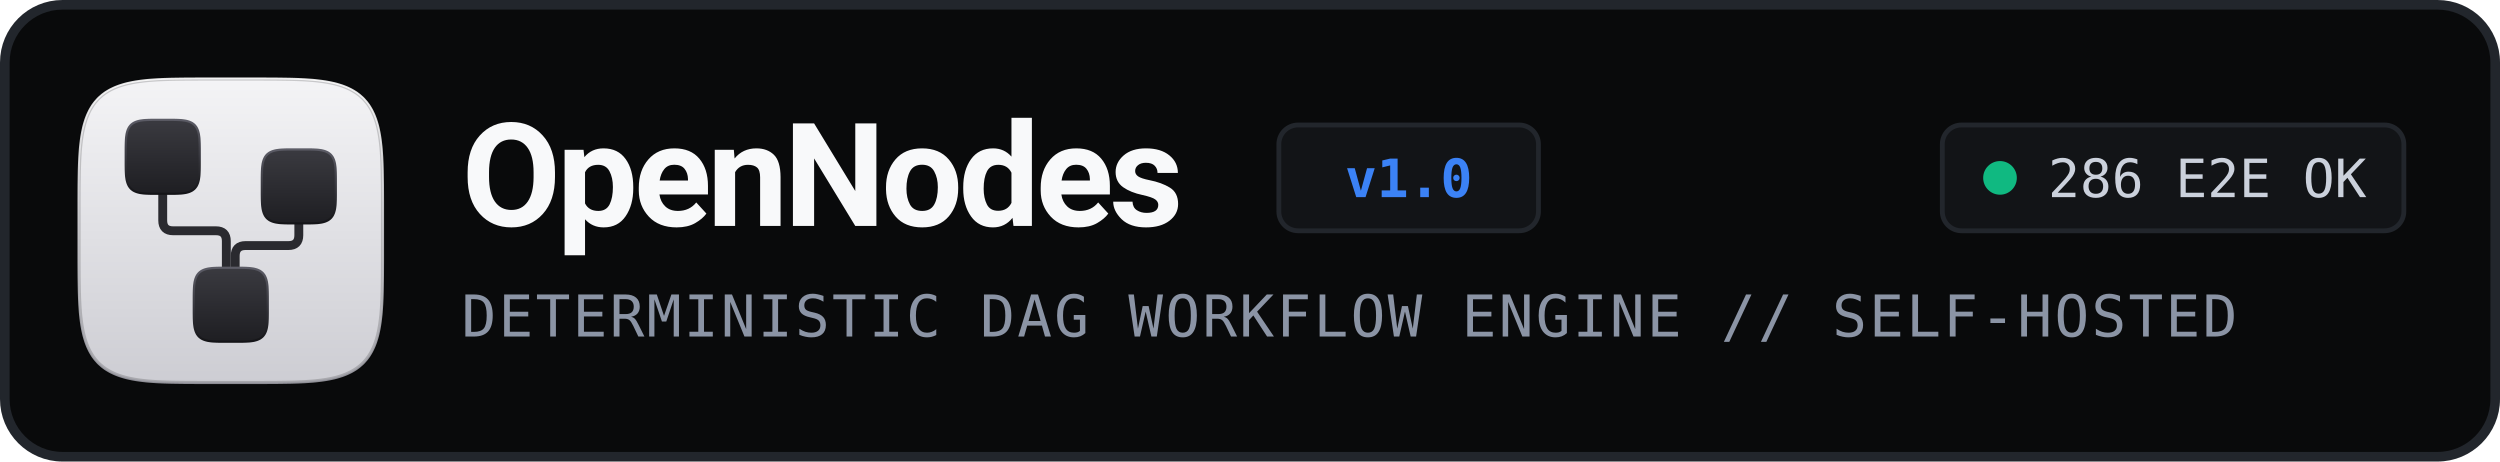
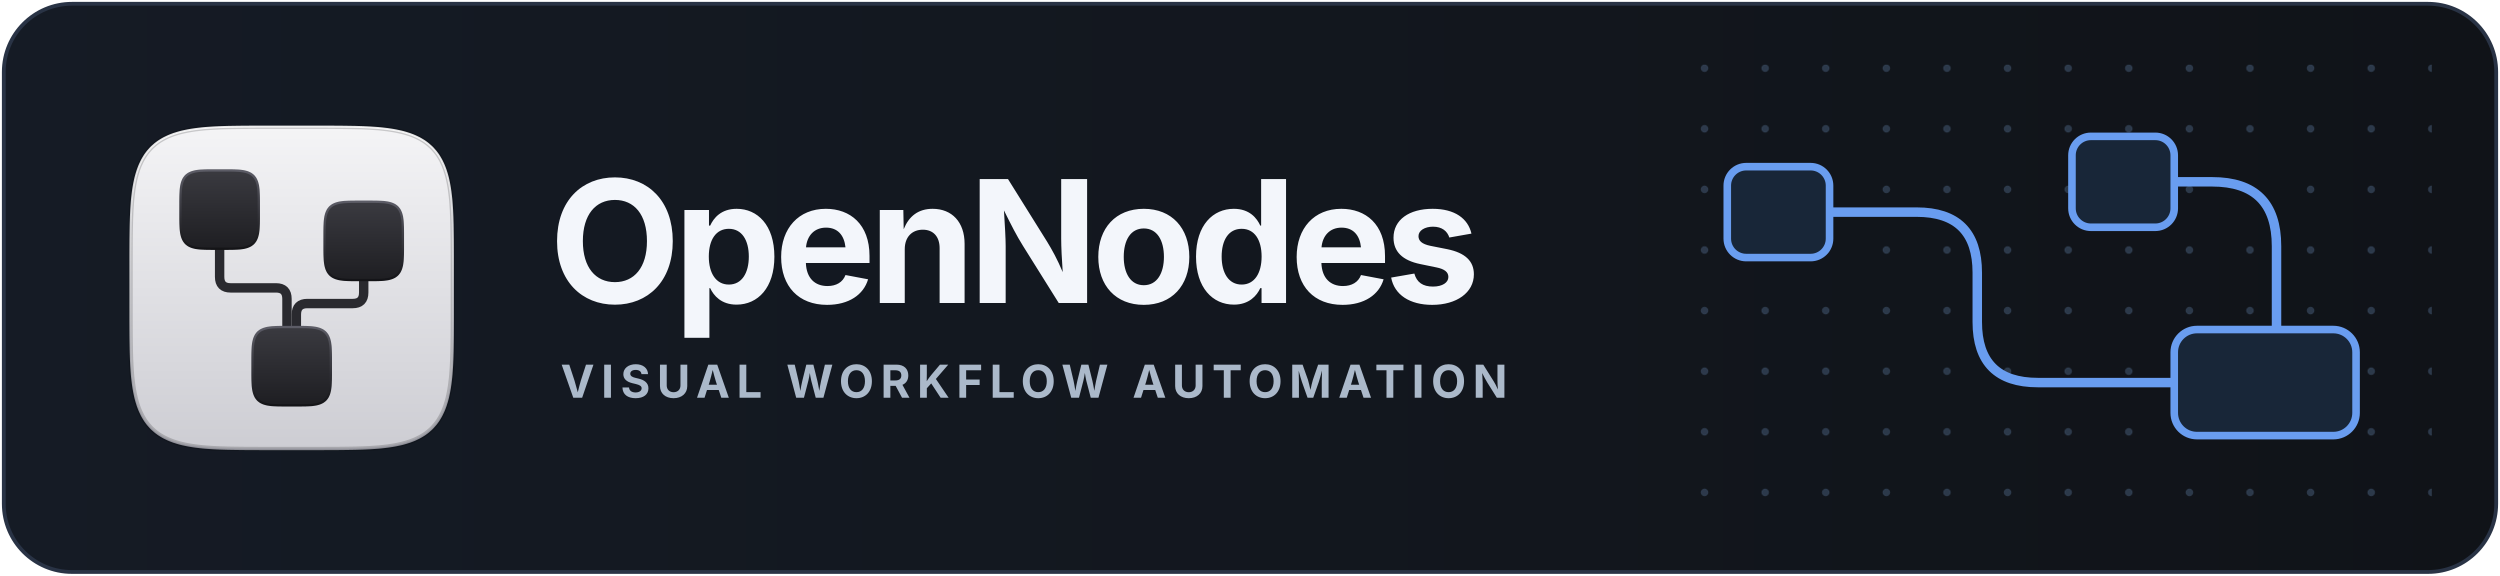
- <svg xmlns="http://www.w3.org/2000/svg" viewBox="0 0 520 96" width="520" height="96" fill="none">
-   <rect x="1" y="1" width="518" height="94" rx="12" fill="#090a0b" stroke="#22262c" stroke-width="2" />
-   <svg x="16" y="16" width="64" height="64" viewBox="96 96 832 832">
+ <svg xmlns="http://www.w3.org/2000/svg" viewBox="0 0 660 152" role="img" aria-labelledby="logo-title">
+   <defs>
+     <linearGradient id="plate">
+       <stop stop-color="#151b25" />
+       <stop offset="1" stop-color="#101318" />
+     </linearGradient>
+     <pattern id="grid" width="16" height="16" patternUnits="userSpaceOnUse">
+       <circle cx="2" cy="2" r="1" fill="#334256" />
+     </pattern>
+   </defs>
+   <rect x="1" y="1" width="658" height="150" rx="18" fill="url(#plate)" stroke="#293345" />
+   <path d="M448 17H642V135H448z" fill="url(#grid)" opacity=".8" />
+   <g fill="none" stroke="#699df0" stroke-width="2.5" stroke-linecap="round">
+     <path d="M472 56h34q16 0 16 16v13q0 16 16 16h35" />
+     <path d="M562 48h22q17 0 17 17v22" />
+   </g>
+   <g fill="#182638" stroke="#699df0" stroke-width="2">
+     <rect x="456" y="44" width="27" height="24" rx="5" />
+     <rect x="547" y="36" width="27" height="24" rx="5" />
+     <rect x="574" y="87" width="48" height="28" rx="6" />
+   </g>
+   <svg x="34" y="33" width="86" height="86" viewBox="96 96 832 832">
    <defs>
      <linearGradient id="body" x1="0" y1="0" x2="0" y2="1">
        <stop offset="0" stop-color="#F4F4F6" />
        <stop offset="1" stop-color="#CDCDD3" />
      </linearGradient>
      <linearGradient id="bodyEdge" x1="0" y1="0" x2="0" y2="1">
        <stop offset="0" stop-color="#FFFFFF" stop-opacity="0.9" />
        <stop offset="1" stop-color="#9A9AA2" stop-opacity="0.9" />
      </linearGradient>
      <linearGradient id="node" x1="0" y1="0" x2="0" y2="1">
        <stop offset="0" stop-color="#3A3A40" />
        <stop offset="1" stop-color="#1E1E22" />
      </linearGradient>
      <linearGradient id="nodeEdge" x1="0" y1="0" x2="0" y2="1">
        <stop offset="0" stop-color="#5C5C66" />
        <stop offset="1" stop-color="#141417" />
      </linearGradient>
      <filter id="shadow" x="-10%" y="-10%" width="120%" height="125%">
        <feDropShadow dx="0" dy="12" stdDeviation="14" flood-color="#000" flood-opacity="0.28" />
      </filter>
    </defs>
    <path d="M924.0 512.0 L924.0 591.5 L923.9 616.9 L923.8 635.4 L923.6 650.4 L923.4 663.3 L923.2 674.7 L922.9 685.0 L922.6 694.5 L922.2 703.2 L921.8 711.4 L921.3 719.0 L920.8 726.3 L920.3 733.2 L919.7 739.7 L919.0 746.0 L918.3 751.9 L917.6 757.7 L916.8 763.2 L916.0 768.5 L915.1 773.7 L914.2 778.6 L913.2 783.4 L912.2 788.1 L911.2 792.6 L910.1 796.9 L908.9 801.2 L907.7 805.3 L906.4 809.3 L905.2 813.2 L903.8 817.0 L902.4 820.7 L901.0 824.2 L899.5 827.7 L897.9 831.1 L896.3 834.4 L894.7 837.7 L893.0 840.8 L891.2 843.9 L889.4 846.9 L887.6 849.8 L885.7 852.7 L883.7 855.4 L881.7 858.1 L879.6 860.8 L877.4 863.3 L875.2 865.8 L873.0 868.3 L870.7 870.7 L868.3 873.0 L865.8 875.2 L863.3 877.4 L860.8 879.6 L858.1 881.7 L855.4 883.7 L852.7 885.7 L849.8 887.6 L846.9 889.4 L843.9 891.2 L840.8 893.0 L837.7 894.7 L834.4 896.3 L831.1 897.9 L827.7 899.5 L824.2 901.0 L820.7 902.4 L817.0 903.8 L813.2 905.2 L809.3 906.4 L805.3 907.7 L801.2 908.9 L796.9 910.1 L792.6 911.2 L788.1 912.2 L783.4 913.2 L778.6 914.2 L773.7 915.1 L768.5 916.0 L763.2 916.8 L757.7 917.6 L751.9 918.3 L746.0 919.0 L739.7 919.7 L733.2 920.3 L726.3 920.8 L719.0 921.3 L711.4 921.8 L703.2 922.2 L694.5 922.6 L685.0 922.9 L674.7 923.2 L663.3 923.4 L650.4 923.6 L635.4 923.8 L616.9 923.9 L591.5 924.0 L512.0 924.0 L432.5 924.0 L407.1 923.9 L388.6 923.8 L373.6 923.6 L360.7 923.4 L349.3 923.2 L339.0 922.9 L329.5 922.6 L320.8 922.2 L312.6 921.8 L305.0 921.3 L297.7 920.8 L290.8 920.3 L284.3 919.7 L278.0 919.0 L272.1 918.3 L266.3 917.6 L260.8 916.8 L255.5 916.0 L250.3 915.1 L245.4 914.2 L240.6 913.2 L235.9 912.2 L231.4 911.2 L227.1 910.1 L222.8 908.9 L218.7 907.7 L214.7 906.4 L210.8 905.2 L207.0 903.8 L203.3 902.4 L199.8 901.0 L196.3 899.5 L192.9 897.9 L189.6 896.3 L186.3 894.7 L183.2 893.0 L180.1 891.2 L177.1 889.4 L174.2 887.6 L171.3 885.7 L168.6 883.7 L165.9 881.7 L163.2 879.6 L160.7 877.4 L158.2 875.2 L155.7 873.0 L153.3 870.7 L151.0 868.3 L148.8 865.8 L146.6 863.3 L144.4 860.8 L142.3 858.1 L140.3 855.4 L138.3 852.7 L136.4 849.8 L134.6 846.9 L132.8 843.9 L131.0 840.8 L129.3 837.7 L127.7 834.4 L126.1 831.1 L124.5 827.7 L123.0 824.2 L121.6 820.7 L120.2 817.0 L118.8 813.2 L117.6 809.3 L116.3 805.3 L115.1 801.2 L113.9 796.9 L112.8 792.6 L111.8 788.1 L110.8 783.4 L109.8 778.6 L108.9 773.7 L108.0 768.5 L107.2 763.2 L106.4 757.7 L105.7 751.9 L105.0 746.0 L104.3 739.7 L103.7 733.2 L103.2 726.3 L102.7 719.0 L102.2 711.4 L101.8 703.2 L101.4 694.5 L101.1 685.0 L100.8 674.7 L100.6 663.3 L100.4 650.4 L100.2 635.4 L100.1 616.9 L100.0 591.5 L100.0 512.0 L100.0 432.5 L100.1 407.1 L100.2 388.6 L100.4 373.6 L100.6 360.7 L100.8 349.3 L101.1 339.0 L101.4 329.5 L101.8 320.8 L102.2 312.6 L102.7 305.0 L103.2 297.7 L103.7 290.8 L104.3 284.3 L105.0 278.0 L105.7 272.1 L106.4 266.3 L107.2 260.8 L108.0 255.5 L108.9 250.3 L109.8 245.4 L110.8 240.6 L111.8 235.9 L112.8 231.4 L113.9 227.1 L115.1 222.8 L116.3 218.7 L117.6 214.7 L118.8 210.8 L120.2 207.0 L121.6 203.3 L123.0 199.8 L124.5 196.3 L126.1 192.9 L127.7 189.6 L129.3 186.3 L131.0 183.2 L132.8 180.1 L134.6 177.1 L136.4 174.2 L138.3 171.3 L140.3 168.6 L142.3 165.9 L144.4 163.2 L146.6 160.7 L148.8 158.2 L151.0 155.7 L153.3 153.3 L155.7 151.0 L158.2 148.8 L160.7 146.6 L163.2 144.4 L165.9 142.3 L168.6 140.3 L171.3 138.3 L174.2 136.4 L177.1 134.6 L180.1 132.8 L183.2 131.0 L186.3 129.3 L189.6 127.7 L192.9 126.1 L196.3 124.5 L199.8 123.0 L203.3 121.6 L207.0 120.2 L210.8 118.8 L214.7 117.6 L218.7 116.3 L222.8 115.1 L227.1 113.9 L231.4 112.8 L235.9 111.8 L240.6 110.8 L245.4 109.8 L250.3 108.9 L255.5 108.0 L260.8 107.2 L266.3 106.4 L272.1 105.7 L278.0 105.0 L284.3 104.3 L290.8 103.7 L297.7 103.2 L305.0 102.7 L312.6 102.2 L320.8 101.8 L329.5 101.4 L339.0 101.1 L349.3 100.8 L360.7 100.6 L373.6 100.4 L388.6 100.2 L407.1 100.1 L432.5 100.0 L512.0 100.0 L591.5 100.0 L616.9 100.1 L635.4 100.2 L650.4 100.4 L663.3 100.6 L674.7 100.8 L685.0 101.1 L694.5 101.4 L703.2 101.8 L711.4 102.2 L719.0 102.7 L726.3 103.2 L733.2 103.7 L739.7 104.3 L746.0 105.0 L751.9 105.7 L757.7 106.4 L763.2 107.2 L768.5 108.0 L773.7 108.9 L778.6 109.8 L783.4 110.8 L788.1 111.8 L792.6 112.8 L796.9 113.9 L801.2 115.1 L805.3 116.3 L809.3 117.6 L813.2 118.8 L817.0 120.2 L820.7 121.6 L824.2 123.0 L827.7 124.5 L831.1 126.1 L834.4 127.7 L837.7 129.3 L840.8 131.0 L843.9 132.8 L846.9 134.6 L849.8 136.4 L852.7 138.3 L855.4 140.3 L858.1 142.3 L860.8 144.4 L863.3 146.6 L865.8 148.8 L868.3 151.0 L870.7 153.3 L873.0 155.7 L875.2 158.2 L877.4 160.7 L879.6 163.2 L881.7 165.9 L883.7 168.6 L885.7 171.3 L887.6 174.2 L889.4 177.1 L891.2 180.1 L893.0 183.2 L894.7 186.3 L896.3 189.6 L897.9 192.9 L899.5 196.3 L901.0 199.8 L902.4 203.3 L903.8 207.0 L905.2 210.8 L906.4 214.7 L907.7 218.7 L908.9 222.8 L910.1 227.1 L911.2 231.4 L912.2 235.9 L913.2 240.6 L914.2 245.4 L915.1 250.3 L916.0 255.5 L916.8 260.8 L917.6 266.3 L918.3 272.1 L919.0 278.0 L919.7 284.3 L920.3 290.8 L920.8 297.7 L921.3 305.0 L921.8 312.6 L922.2 320.8 L922.6 329.5 L922.9 339.0 L923.2 349.3 L923.4 360.7 L923.6 373.6 L923.8 388.6 L923.9 407.1 L924.0 432.5 Z" fill="url(#body)" />
    <path d="M924.0 512.0 L924.0 591.5 L923.9 616.9 L923.8 635.4 L923.6 650.4 L923.4 663.3 L923.2 674.7 L922.9 685.0 L922.6 694.5 L922.2 703.2 L921.8 711.4 L921.3 719.0 L920.8 726.3 L920.3 733.2 L919.7 739.7 L919.0 746.0 L918.3 751.9 L917.6 757.7 L916.8 763.2 L916.0 768.5 L915.1 773.7 L914.2 778.6 L913.2 783.4 L912.2 788.1 L911.2 792.6 L910.1 796.9 L908.9 801.2 L907.7 805.3 L906.4 809.3 L905.2 813.2 L903.8 817.0 L902.4 820.7 L901.0 824.2 L899.5 827.7 L897.9 831.1 L896.3 834.4 L894.7 837.7 L893.0 840.8 L891.2 843.9 L889.4 846.9 L887.6 849.8 L885.7 852.7 L883.7 855.4 L881.7 858.1 L879.6 860.8 L877.4 863.3 L875.2 865.8 L873.0 868.3 L870.7 870.7 L868.3 873.0 L865.8 875.2 L863.3 877.4 L860.8 879.6 L858.1 881.7 L855.4 883.7 L852.7 885.7 L849.8 887.6 L846.9 889.4 L843.9 891.2 L840.8 893.0 L837.7 894.7 L834.4 896.3 L831.1 897.9 L827.7 899.5 L824.2 901.0 L820.7 902.4 L817.0 903.8 L813.2 905.2 L809.3 906.4 L805.3 907.7 L801.2 908.9 L796.9 910.1 L792.6 911.2 L788.1 912.2 L783.4 913.2 L778.6 914.2 L773.7 915.1 L768.5 916.0 L763.2 916.8 L757.7 917.6 L751.9 918.3 L746.0 919.0 L739.7 919.7 L733.2 920.3 L726.3 920.8 L719.0 921.3 L711.4 921.8 L703.2 922.2 L694.5 922.6 L685.0 922.9 L674.7 923.2 L663.3 923.4 L650.4 923.6 L635.4 923.8 L616.9 923.9 L591.5 924.0 L512.0 924.0 L432.5 924.0 L407.1 923.9 L388.6 923.8 L373.6 923.6 L360.7 923.4 L349.3 923.2 L339.0 922.9 L329.5 922.6 L320.8 922.2 L312.6 921.8 L305.0 921.3 L297.7 920.8 L290.8 920.3 L284.3 919.7 L278.0 919.0 L272.1 918.3 L266.3 917.6 L260.8 916.8 L255.5 916.0 L250.3 915.1 L245.4 914.2 L240.6 913.2 L235.9 912.2 L231.4 911.2 L227.1 910.1 L222.8 908.9 L218.7 907.7 L214.7 906.4 L210.8 905.2 L207.0 903.8 L203.3 902.4 L199.8 901.0 L196.3 899.5 L192.9 897.9 L189.6 896.3 L186.3 894.7 L183.2 893.0 L180.1 891.2 L177.1 889.4 L174.2 887.6 L171.3 885.7 L168.6 883.7 L165.9 881.7 L163.2 879.6 L160.7 877.4 L158.2 875.2 L155.7 873.0 L153.3 870.7 L151.0 868.3 L148.8 865.8 L146.6 863.3 L144.4 860.8 L142.3 858.1 L140.3 855.4 L138.3 852.7 L136.4 849.8 L134.6 846.9 L132.8 843.9 L131.0 840.8 L129.3 837.7 L127.7 834.4 L126.1 831.1 L124.5 827.7 L123.0 824.2 L121.6 820.7 L120.2 817.0 L118.8 813.2 L117.6 809.3 L116.3 805.3 L115.1 801.2 L113.9 796.9 L112.8 792.6 L111.8 788.1 L110.8 783.4 L109.8 778.6 L108.9 773.7 L108.0 768.5 L107.2 763.2 L106.4 757.7 L105.7 751.9 L105.0 746.0 L104.3 739.7 L103.7 733.2 L103.2 726.3 L102.7 719.0 L102.2 711.4 L101.8 703.2 L101.4 694.5 L101.1 685.0 L100.8 674.7 L100.6 663.3 L100.4 650.4 L100.2 635.4 L100.1 616.9 L100.0 591.5 L100.0 512.0 L100.0 432.5 L100.1 407.1 L100.2 388.6 L100.4 373.6 L100.6 360.7 L100.8 349.3 L101.1 339.0 L101.4 329.5 L101.8 320.8 L102.2 312.6 L102.7 305.0 L103.2 297.7 L103.7 290.8 L104.3 284.3 L105.0 278.0 L105.7 272.1 L106.4 266.3 L107.2 260.8 L108.0 255.5 L108.9 250.3 L109.8 245.4 L110.8 240.6 L111.8 235.9 L112.8 231.4 L113.9 227.1 L115.1 222.8 L116.3 218.7 L117.6 214.7 L118.8 210.8 L120.2 207.0 L121.6 203.3 L123.0 199.8 L124.5 196.3 L126.1 192.9 L127.7 189.6 L129.3 186.3 L131.0 183.2 L132.8 180.1 L134.6 177.1 L136.4 174.2 L138.3 171.3 L140.3 168.6 L142.3 165.9 L144.4 163.2 L146.6 160.7 L148.8 158.2 L151.0 155.7 L153.3 153.3 L155.7 151.0 L158.2 148.8 L160.7 146.6 L163.2 144.4 L165.9 142.3 L168.6 140.3 L171.3 138.3 L174.2 136.4 L177.1 134.6 L180.1 132.8 L183.2 131.0 L186.3 129.3 L189.6 127.7 L192.9 126.1 L196.3 124.5 L199.8 123.0 L203.3 121.6 L207.0 120.2 L210.8 118.8 L214.7 117.6 L218.7 116.3 L222.8 115.1 L227.1 113.9 L231.4 112.8 L235.9 111.8 L240.6 110.8 L245.4 109.8 L250.3 108.9 L255.5 108.0 L260.8 107.2 L266.3 106.4 L272.1 105.7 L278.0 105.0 L284.3 104.3 L290.8 103.7 L297.7 103.2 L305.0 102.7 L312.6 102.2 L320.8 101.8 L329.5 101.4 L339.0 101.1 L349.3 100.8 L360.7 100.6 L373.6 100.4 L388.6 100.2 L407.1 100.1 L432.5 100.0 L512.0 100.0 L591.5 100.0 L616.9 100.1 L635.4 100.2 L650.4 100.4 L663.3 100.6 L674.7 100.8 L685.0 101.1 L694.5 101.4 L703.2 101.8 L711.4 102.2 L719.0 102.7 L726.3 103.2 L733.2 103.7 L739.7 104.3 L746.0 105.0 L751.9 105.7 L757.7 106.4 L763.2 107.2 L768.5 108.0 L773.7 108.9 L778.6 109.8 L783.4 110.8 L788.1 111.8 L792.6 112.8 L796.9 113.9 L801.2 115.1 L805.3 116.3 L809.3 117.6 L813.2 118.8 L817.0 120.2 L820.7 121.6 L824.2 123.0 L827.7 124.5 L831.1 126.1 L834.4 127.7 L837.7 129.3 L840.8 131.0 L843.9 132.8 L846.9 134.6 L849.8 136.4 L852.7 138.3 L855.4 140.3 L858.1 142.3 L860.8 144.4 L863.3 146.6 L865.8 148.8 L868.3 151.0 L870.7 153.3 L873.0 155.7 L875.2 158.2 L877.4 160.7 L879.6 163.2 L881.7 165.9 L883.7 168.6 L885.7 171.3 L887.6 174.2 L889.4 177.1 L891.2 180.1 L893.0 183.2 L894.7 186.3 L896.3 189.6 L897.9 192.9 L899.5 196.3 L901.0 199.8 L902.4 203.3 L903.8 207.0 L905.2 210.8 L906.4 214.7 L907.7 218.7 L908.9 222.8 L910.1 227.1 L911.2 231.4 L912.2 235.9 L913.2 240.6 L914.2 245.4 L915.1 250.3 L916.0 255.5 L916.8 260.8 L917.6 266.3 L918.3 272.1 L919.0 278.0 L919.7 284.3 L920.3 290.8 L920.8 297.7 L921.3 305.0 L921.8 312.6 L922.2 320.8 L922.6 329.5 L922.9 339.0 L923.2 349.3 L923.4 360.7 L923.6 373.6 L923.8 388.6 L923.9 407.1 L924.0 432.5 Z" fill="none" stroke="#000" stroke-opacity="0.18" stroke-width="12" />
    <path d="M924.0 512.0 L924.0 591.5 L923.9 616.9 L923.8 635.4 L923.6 650.4 L923.4 663.3 L923.2 674.7 L922.9 685.0 L922.6 694.5 L922.2 703.2 L921.8 711.4 L921.3 719.0 L920.8 726.3 L920.3 733.2 L919.7 739.7 L919.0 746.0 L918.3 751.9 L917.6 757.7 L916.8 763.2 L916.0 768.5 L915.1 773.7 L914.2 778.6 L913.2 783.4 L912.2 788.1 L911.2 792.6 L910.1 796.9 L908.9 801.2 L907.7 805.3 L906.4 809.3 L905.2 813.2 L903.8 817.0 L902.4 820.7 L901.0 824.2 L899.5 827.7 L897.9 831.1 L896.3 834.4 L894.7 837.7 L893.0 840.8 L891.2 843.9 L889.4 846.9 L887.6 849.8 L885.7 852.7 L883.7 855.4 L881.7 858.1 L879.6 860.8 L877.4 863.3 L875.2 865.8 L873.0 868.3 L870.7 870.7 L868.3 873.0 L865.8 875.2 L863.3 877.4 L860.8 879.6 L858.1 881.7 L855.4 883.7 L852.7 885.7 L849.8 887.6 L846.9 889.4 L843.9 891.2 L840.8 893.0 L837.7 894.7 L834.4 896.3 L831.1 897.9 L827.7 899.5 L824.2 901.0 L820.7 902.4 L817.0 903.8 L813.2 905.2 L809.3 906.4 L805.3 907.7 L801.2 908.9 L796.9 910.1 L792.6 911.2 L788.1 912.2 L783.4 913.2 L778.6 914.2 L773.7 915.1 L768.5 916.0 L763.2 916.8 L757.7 917.6 L751.9 918.3 L746.0 919.0 L739.7 919.7 L733.2 920.3 L726.3 920.8 L719.0 921.3 L711.4 921.8 L703.2 922.2 L694.5 922.6 L685.0 922.9 L674.7 923.2 L663.3 923.4 L650.4 923.6 L635.4 923.8 L616.9 923.9 L591.5 924.0 L512.0 924.0 L432.5 924.0 L407.1 923.9 L388.6 923.8 L373.6 923.6 L360.7 923.4 L349.3 923.2 L339.0 922.9 L329.5 922.6 L320.8 922.2 L312.6 921.8 L305.0 921.3 L297.7 920.8 L290.8 920.3 L284.3 919.7 L278.0 919.0 L272.1 918.3 L266.3 917.6 L260.8 916.8 L255.5 916.0 L250.3 915.1 L245.4 914.2 L240.6 913.2 L235.9 912.2 L231.4 911.2 L227.1 910.1 L222.8 908.9 L218.7 907.7 L214.7 906.4 L210.8 905.2 L207.0 903.8 L203.3 902.4 L199.8 901.0 L196.3 899.5 L192.9 897.9 L189.6 896.3 L186.3 894.7 L183.2 893.0 L180.1 891.2 L177.1 889.4 L174.2 887.6 L171.3 885.7 L168.6 883.7 L165.9 881.7 L163.2 879.6 L160.7 877.4 L158.2 875.2 L155.7 873.0 L153.3 870.7 L151.0 868.3 L148.8 865.8 L146.6 863.3 L144.4 860.8 L142.3 858.1 L140.3 855.4 L138.3 852.7 L136.4 849.8 L134.6 846.9 L132.8 843.9 L131.0 840.8 L129.3 837.7 L127.7 834.4 L126.1 831.1 L124.5 827.7 L123.0 824.2 L121.6 820.7 L120.2 817.0 L118.8 813.2 L117.6 809.3 L116.3 805.3 L115.1 801.2 L113.9 796.9 L112.8 792.6 L111.8 788.1 L110.8 783.4 L109.8 778.6 L108.9 773.7 L108.0 768.5 L107.2 763.2 L106.4 757.7 L105.7 751.9 L105.0 746.0 L104.3 739.7 L103.7 733.2 L103.2 726.3 L102.7 719.0 L102.2 711.4 L101.8 703.2 L101.4 694.5 L101.1 685.0 L100.8 674.7 L100.6 663.3 L100.4 650.4 L100.2 635.4 L100.1 616.9 L100.0 591.5 L100.0 512.0 L100.0 432.5 L100.1 407.1 L100.2 388.6 L100.4 373.6 L100.6 360.7 L100.8 349.3 L101.1 339.0 L101.4 329.5 L101.8 320.8 L102.2 312.6 L102.7 305.0 L103.2 297.7 L103.7 290.8 L104.3 284.3 L105.0 278.0 L105.7 272.1 L106.4 266.3 L107.2 260.8 L108.0 255.5 L108.9 250.3 L109.8 245.4 L110.8 240.6 L111.8 235.9 L112.8 231.4 L113.9 227.1 L115.1 222.8 L116.3 218.7 L117.6 214.7 L118.8 210.8 L120.2 207.0 L121.6 203.3 L123.0 199.8 L124.5 196.3 L126.1 192.9 L127.7 189.6 L129.3 186.3 L131.0 183.2 L132.8 180.1 L134.6 177.1 L136.4 174.2 L138.3 171.3 L140.3 168.6 L142.3 165.9 L144.4 163.2 L146.6 160.7 L148.8 158.2 L151.0 155.7 L153.3 153.3 L155.7 151.0 L158.2 148.8 L160.7 146.6 L163.2 144.4 L165.9 142.3 L168.6 140.3 L171.3 138.3 L174.2 136.4 L177.1 134.6 L180.1 132.8 L183.2 131.0 L186.3 129.3 L189.6 127.7 L192.9 126.1 L196.3 124.5 L199.8 123.0 L203.3 121.6 L207.0 120.2 L210.8 118.8 L214.7 117.6 L218.7 116.3 L222.8 115.1 L227.1 113.9 L231.4 112.8 L235.9 111.8 L240.6 110.8 L245.4 109.8 L250.3 108.9 L255.5 108.0 L260.8 107.2 L266.3 106.4 L272.1 105.7 L278.0 105.0 L284.3 104.3 L290.8 103.7 L297.7 103.2 L305.0 102.7 L312.6 102.2 L320.8 101.8 L329.5 101.4 L339.0 101.1 L349.3 100.8 L360.7 100.6 L373.6 100.4 L388.6 100.2 L407.1 100.1 L432.5 100.0 L512.0 100.0 L591.5 100.0 L616.9 100.1 L635.4 100.2 L650.4 100.4 L663.3 100.6 L674.7 100.8 L685.0 101.1 L694.5 101.4 L703.2 101.8 L711.4 102.2 L719.0 102.7 L726.3 103.2 L733.2 103.7 L739.7 104.3 L746.0 105.0 L751.9 105.7 L757.7 106.4 L763.2 107.2 L768.5 108.0 L773.7 108.9 L778.6 109.8 L783.4 110.8 L788.1 111.8 L792.6 112.8 L796.9 113.9 L801.2 115.1 L805.3 116.3 L809.3 117.6 L813.2 118.8 L817.0 120.2 L820.7 121.6 L824.2 123.0 L827.7 124.5 L831.1 126.1 L834.4 127.7 L837.7 129.3 L840.8 131.0 L843.9 132.8 L846.9 134.6 L849.8 136.4 L852.7 138.3 L855.4 140.3 L858.1 142.3 L860.8 144.4 L863.3 146.6 L865.8 148.8 L868.3 151.0 L870.7 153.3 L873.0 155.7 L875.2 158.2 L877.4 160.7 L879.6 163.2 L881.7 165.9 L883.7 168.6 L885.7 171.3 L887.6 174.2 L889.4 177.1 L891.2 180.1 L893.0 183.2 L894.7 186.3 L896.3 189.6 L897.9 192.9 L899.5 196.3 L901.0 199.8 L902.4 203.3 L903.8 207.0 L905.2 210.8 L906.4 214.7 L907.7 218.7 L908.9 222.8 L910.1 227.1 L911.2 231.4 L912.2 235.9 L913.2 240.6 L914.2 245.4 L915.1 250.3 L916.0 255.5 L916.8 260.8 L917.6 266.3 L918.3 272.1 L919.0 278.0 L919.7 284.3 L920.3 290.8 L920.8 297.7 L921.3 305.0 L921.8 312.6 L922.2 320.8 L922.6 329.5 L922.9 339.0 L923.2 349.3 L923.4 360.7 L923.6 373.6 L923.8 388.6 L923.9 407.1 L924.0 432.5 Z" fill="none" stroke="url(#bodyEdge)" stroke-width="5" />
    <g fill="none" stroke="#2A2A2F" stroke-width="24" stroke-linecap="round" stroke-linejoin="round">
      <path d="M328 412 V484 Q328 512 356 512 H472 Q500 512 500 540 V612" />
      <path d="M696 492 V524 Q696 552 668 552 H552 Q524 552 524 580 V612" />
    </g>
    <path d="M428.0 312.0 L428.0 334.6 L427.9 342.6 L427.8 348.4 L427.6 353.3 L427.4 357.4 L427.2 361.1 L426.9 364.5 L426.5 367.6 L426.1 370.4 L425.7 373.1 L425.2 375.5 L424.6 377.9 L424.0 380.1 L423.4 382.1 L422.7 384.1 L421.9 386.0 L421.1 387.8 L420.3 389.4 L419.4 391.1 L418.4 392.6 L417.4 394.0 L416.3 395.4 L415.2 396.8 L414.0 398.0 L412.8 399.2 L411.4 400.3 L410.0 401.4 L408.6 402.4 L407.1 403.4 L405.4 404.3 L403.8 405.1 L402.0 405.9 L400.1 406.7 L398.1 407.4 L396.1 408.0 L393.9 408.6 L391.5 409.2 L389.1 409.7 L386.4 410.1 L383.6 410.5 L380.5 410.9 L377.1 411.2 L373.4 411.4 L369.3 411.6 L364.4 411.8 L358.6 411.9 L350.6 412.0 L328.0 412.0 L305.4 412.0 L297.4 411.9 L291.6 411.8 L286.7 411.6 L282.6 411.4 L278.9 411.2 L275.5 410.9 L272.4 410.5 L269.6 410.1 L266.9 409.7 L264.5 409.2 L262.1 408.6 L259.9 408.0 L257.9 407.4 L255.9 406.7 L254.0 405.9 L252.2 405.1 L250.6 404.3 L248.9 403.4 L247.4 402.4 L246.0 401.4 L244.6 400.3 L243.2 399.2 L242.0 398.0 L240.8 396.8 L239.7 395.4 L238.6 394.0 L237.6 392.6 L236.6 391.1 L235.7 389.4 L234.9 387.8 L234.1 386.0 L233.3 384.1 L232.6 382.1 L232.0 380.1 L231.4 377.9 L230.8 375.5 L230.3 373.1 L229.9 370.4 L229.5 367.6 L229.1 364.5 L228.8 361.1 L228.6 357.4 L228.4 353.3 L228.2 348.4 L228.1 342.6 L228.0 334.6 L228.0 312.0 L228.0 289.4 L228.1 281.4 L228.2 275.6 L228.4 270.7 L228.6 266.6 L228.8 262.9 L229.1 259.5 L229.5 256.4 L229.9 253.6 L230.3 250.9 L230.8 248.5 L231.4 246.1 L232.0 243.9 L232.6 241.9 L233.3 239.9 L234.1 238.0 L234.9 236.2 L235.7 234.6 L236.6 232.9 L237.6 231.4 L238.6 230.0 L239.7 228.6 L240.8 227.2 L242.0 226.0 L243.2 224.8 L244.6 223.7 L246.0 222.6 L247.4 221.6 L248.9 220.6 L250.6 219.7 L252.2 218.9 L254.0 218.1 L255.9 217.3 L257.9 216.6 L259.9 216.0 L262.1 215.4 L264.5 214.8 L266.9 214.3 L269.6 213.9 L272.4 213.5 L275.5 213.1 L278.9 212.8 L282.6 212.6 L286.7 212.4 L291.6 212.2 L297.4 212.1 L305.4 212.0 L328.0 212.0 L350.6 212.0 L358.6 212.1 L364.4 212.2 L369.3 212.4 L373.4 212.6 L377.1 212.8 L380.5 213.1 L383.6 213.5 L386.4 213.9 L389.1 214.3 L391.5 214.8 L393.9 215.4 L396.1 216.0 L398.1 216.6 L400.1 217.3 L402.0 218.1 L403.8 218.9 L405.4 219.7 L407.1 220.6 L408.6 221.6 L410.0 222.6 L411.4 223.7 L412.8 224.8 L414.0 226.0 L415.2 227.2 L416.3 228.6 L417.4 230.0 L418.4 231.4 L419.4 232.9 L420.3 234.6 L421.1 236.2 L421.9 238.0 L422.7 239.9 L423.4 241.9 L424.0 243.9 L424.6 246.1 L425.2 248.5 L425.7 250.9 L426.1 253.6 L426.5 256.4 L426.9 259.5 L427.2 262.9 L427.4 266.6 L427.6 270.7 L427.8 275.6 L427.9 281.4 L428.0 289.4 Z" fill="url(#node)" stroke="url(#nodeEdge)" stroke-width="6" />
    <path d="M796.0 392.0 L796.0 414.6 L795.9 422.6 L795.8 428.4 L795.6 433.3 L795.4 437.4 L795.2 441.1 L794.9 444.5 L794.5 447.6 L794.1 450.4 L793.7 453.1 L793.2 455.5 L792.6 457.9 L792.0 460.1 L791.4 462.1 L790.7 464.1 L789.9 466.0 L789.1 467.8 L788.3 469.4 L787.4 471.1 L786.4 472.6 L785.4 474.0 L784.3 475.4 L783.2 476.8 L782.0 478.0 L780.8 479.2 L779.4 480.3 L778.0 481.4 L776.6 482.4 L775.1 483.4 L773.4 484.3 L771.8 485.1 L770.0 485.9 L768.1 486.7 L766.1 487.4 L764.1 488.0 L761.9 488.6 L759.5 489.2 L757.1 489.7 L754.4 490.1 L751.6 490.5 L748.5 490.9 L745.1 491.2 L741.4 491.4 L737.3 491.6 L732.4 491.8 L726.6 491.9 L718.6 492.0 L696.0 492.0 L673.4 492.0 L665.4 491.9 L659.6 491.8 L654.7 491.6 L650.6 491.4 L646.9 491.2 L643.5 490.9 L640.4 490.5 L637.6 490.1 L634.9 489.7 L632.5 489.2 L630.1 488.6 L627.9 488.0 L625.9 487.4 L623.9 486.7 L622.0 485.9 L620.2 485.1 L618.6 484.3 L616.9 483.4 L615.4 482.4 L614.0 481.4 L612.6 480.3 L611.2 479.2 L610.0 478.0 L608.8 476.8 L607.7 475.4 L606.6 474.0 L605.6 472.6 L604.6 471.1 L603.7 469.4 L602.9 467.8 L602.1 466.0 L601.3 464.1 L600.6 462.1 L600.0 460.1 L599.4 457.9 L598.8 455.5 L598.3 453.1 L597.9 450.4 L597.5 447.6 L597.1 444.5 L596.8 441.1 L596.6 437.4 L596.4 433.3 L596.2 428.4 L596.1 422.6 L596.0 414.6 L596.0 392.0 L596.0 369.4 L596.1 361.4 L596.2 355.6 L596.4 350.7 L596.6 346.6 L596.8 342.9 L597.1 339.5 L597.5 336.4 L597.9 333.6 L598.3 330.9 L598.8 328.5 L599.4 326.1 L600.0 323.9 L600.6 321.9 L601.3 319.9 L602.1 318.0 L602.9 316.2 L603.7 314.6 L604.6 312.9 L605.6 311.4 L606.6 310.0 L607.7 308.6 L608.8 307.2 L610.0 306.0 L611.2 304.8 L612.6 303.7 L614.0 302.6 L615.4 301.6 L616.9 300.6 L618.6 299.7 L620.2 298.9 L622.0 298.1 L623.9 297.3 L625.9 296.6 L627.9 296.0 L630.1 295.4 L632.5 294.8 L634.9 294.3 L637.6 293.9 L640.4 293.5 L643.5 293.1 L646.9 292.8 L650.6 292.6 L654.7 292.4 L659.6 292.2 L665.4 292.1 L673.4 292.0 L696.0 292.0 L718.6 292.0 L726.6 292.1 L732.4 292.2 L737.3 292.4 L741.4 292.6 L745.1 292.8 L748.5 293.1 L751.6 293.5 L754.4 293.9 L757.1 294.3 L759.5 294.8 L761.9 295.4 L764.1 296.0 L766.1 296.6 L768.1 297.3 L770.0 298.1 L771.8 298.9 L773.4 299.7 L775.1 300.6 L776.6 301.6 L778.0 302.6 L779.4 303.7 L780.8 304.8 L782.0 306.0 L783.2 307.2 L784.3 308.6 L785.4 310.0 L786.4 311.4 L787.4 312.9 L788.3 314.6 L789.1 316.2 L789.9 318.0 L790.7 319.9 L791.4 321.9 L792.0 323.9 L792.6 326.1 L793.2 328.5 L793.7 330.9 L794.1 333.6 L794.5 336.4 L794.9 339.5 L795.2 342.9 L795.4 346.6 L795.6 350.7 L795.8 355.6 L795.9 361.4 L796.0 369.4 Z" fill="url(#node)" stroke="url(#nodeEdge)" stroke-width="6" />
    <path d="M612.0 712.0 L612.0 734.6 L611.9 742.6 L611.8 748.4 L611.6 753.3 L611.4 757.4 L611.2 761.1 L610.9 764.5 L610.5 767.6 L610.1 770.4 L609.7 773.1 L609.2 775.5 L608.6 777.9 L608.0 780.1 L607.4 782.1 L606.7 784.1 L605.9 786.0 L605.1 787.8 L604.3 789.4 L603.4 791.1 L602.4 792.6 L601.4 794.0 L600.3 795.4 L599.2 796.8 L598.0 798.0 L596.8 799.2 L595.4 800.3 L594.0 801.4 L592.6 802.4 L591.1 803.4 L589.4 804.3 L587.8 805.1 L586.0 805.9 L584.1 806.7 L582.1 807.4 L580.1 808.0 L577.9 808.6 L575.5 809.2 L573.1 809.7 L570.4 810.1 L567.6 810.5 L564.5 810.9 L561.1 811.2 L557.4 811.4 L553.3 811.6 L548.4 811.8 L542.6 811.9 L534.6 812.0 L512.0 812.0 L489.4 812.0 L481.4 811.9 L475.6 811.8 L470.7 811.6 L466.6 811.4 L462.9 811.2 L459.5 810.9 L456.4 810.5 L453.6 810.1 L450.9 809.7 L448.5 809.2 L446.1 808.6 L443.9 808.0 L441.9 807.4 L439.9 806.7 L438.0 805.9 L436.2 805.1 L434.6 804.3 L432.9 803.4 L431.4 802.4 L430.0 801.4 L428.6 800.3 L427.2 799.2 L426.0 798.0 L424.8 796.8 L423.7 795.4 L422.6 794.0 L421.6 792.6 L420.6 791.1 L419.7 789.4 L418.9 787.8 L418.1 786.0 L417.3 784.1 L416.6 782.1 L416.0 780.1 L415.4 777.9 L414.8 775.5 L414.3 773.1 L413.9 770.4 L413.5 767.6 L413.1 764.5 L412.8 761.1 L412.6 757.4 L412.4 753.3 L412.2 748.4 L412.1 742.6 L412.0 734.6 L412.0 712.0 L412.0 689.4 L412.1 681.4 L412.2 675.6 L412.4 670.7 L412.6 666.6 L412.8 662.9 L413.1 659.5 L413.5 656.4 L413.9 653.6 L414.3 650.9 L414.8 648.5 L415.4 646.1 L416.0 643.9 L416.6 641.9 L417.3 639.9 L418.1 638.0 L418.9 636.2 L419.7 634.6 L420.6 632.9 L421.6 631.4 L422.6 630.0 L423.7 628.6 L424.8 627.2 L426.0 626.0 L427.2 624.8 L428.6 623.7 L430.0 622.6 L431.4 621.6 L432.9 620.6 L434.6 619.7 L436.2 618.9 L438.0 618.1 L439.9 617.3 L441.9 616.6 L443.9 616.0 L446.1 615.4 L448.5 614.8 L450.9 614.3 L453.6 613.9 L456.4 613.5 L459.5 613.1 L462.9 612.8 L466.6 612.6 L470.7 612.4 L475.6 612.2 L481.4 612.1 L489.4 612.0 L512.0 612.0 L534.6 612.0 L542.6 612.1 L548.4 612.2 L553.3 612.4 L557.4 612.6 L561.1 612.8 L564.5 613.1 L567.6 613.5 L570.4 613.9 L573.1 614.3 L575.5 614.8 L577.9 615.4 L580.1 616.0 L582.1 616.6 L584.1 617.3 L586.0 618.1 L587.8 618.9 L589.4 619.7 L591.1 620.6 L592.6 621.6 L594.0 622.6 L595.4 623.7 L596.8 624.8 L598.0 626.0 L599.2 627.2 L600.3 628.6 L601.4 630.0 L602.4 631.4 L603.4 632.9 L604.3 634.6 L605.1 636.2 L605.9 638.0 L606.7 639.9 L607.4 641.9 L608.0 643.9 L608.6 646.1 L609.2 648.5 L609.7 650.9 L610.1 653.6 L610.5 656.4 L610.9 659.5 L611.2 662.9 L611.4 666.6 L611.6 670.7 L611.8 675.6 L611.9 681.4 L612.0 689.4 Z" fill="url(#node)" stroke="url(#nodeEdge)" stroke-width="6" />
  </svg>
-   <text x="96" y="47" fill="#f8f9fa" font-family="ui-sans-serif, system-ui, -apple-system, BlinkMacSystemFont, 'Segoe UI', Roboto, sans-serif" font-size="30" font-weight="700" letter-spacing="-0.03em">OpenNodes</text>
-   <rect x="266" y="26" width="54" height="22" rx="4" fill="#121417" stroke="#22262c" stroke-width="1" />
-   <text x="293" y="41" fill="#3b82f6" font-family="ui-monospace, SFMono-Regular, Menlo, Monaco, Consolas, monospace" font-size="11" font-weight="600" text-anchor="middle">v1.0</text>
-   <text x="96" y="70" fill="#8b94a5" font-family="ui-monospace, SFMono-Regular, Menlo, Monaco, Consolas, monospace" font-size="12" letter-spacing="0.04em">DETERMINISTIC DAG WORKFLOW ENGINE // SELF-HOSTED</text>
-   <rect x="404" y="26" width="96" height="22" rx="4" fill="#121417" stroke="#22262c" stroke-width="1" />
-   <circle cx="416" cy="37" r="3.5" fill="#10b981" />
-   <text x="426" y="41" fill="#cbd1dc" font-family="ui-monospace, SFMono-Regular, Menlo, Monaco, Consolas, monospace" font-size="11" font-weight="500">286 E2E OK</text>
+   <text x="145" y="80" fill="#f3f6fb" font-family="system-ui, -apple-system, sans-serif" font-size="45" font-weight="720" letter-spacing="-1.8">OpenNodes</text>
+   <text x="148" y="105" fill="#abb9ca" font-family="system-ui, -apple-system, sans-serif" font-size="12" font-weight="650" letter-spacing="1.75">VISUAL WORKFLOW AUTOMATION</text>
</svg>
